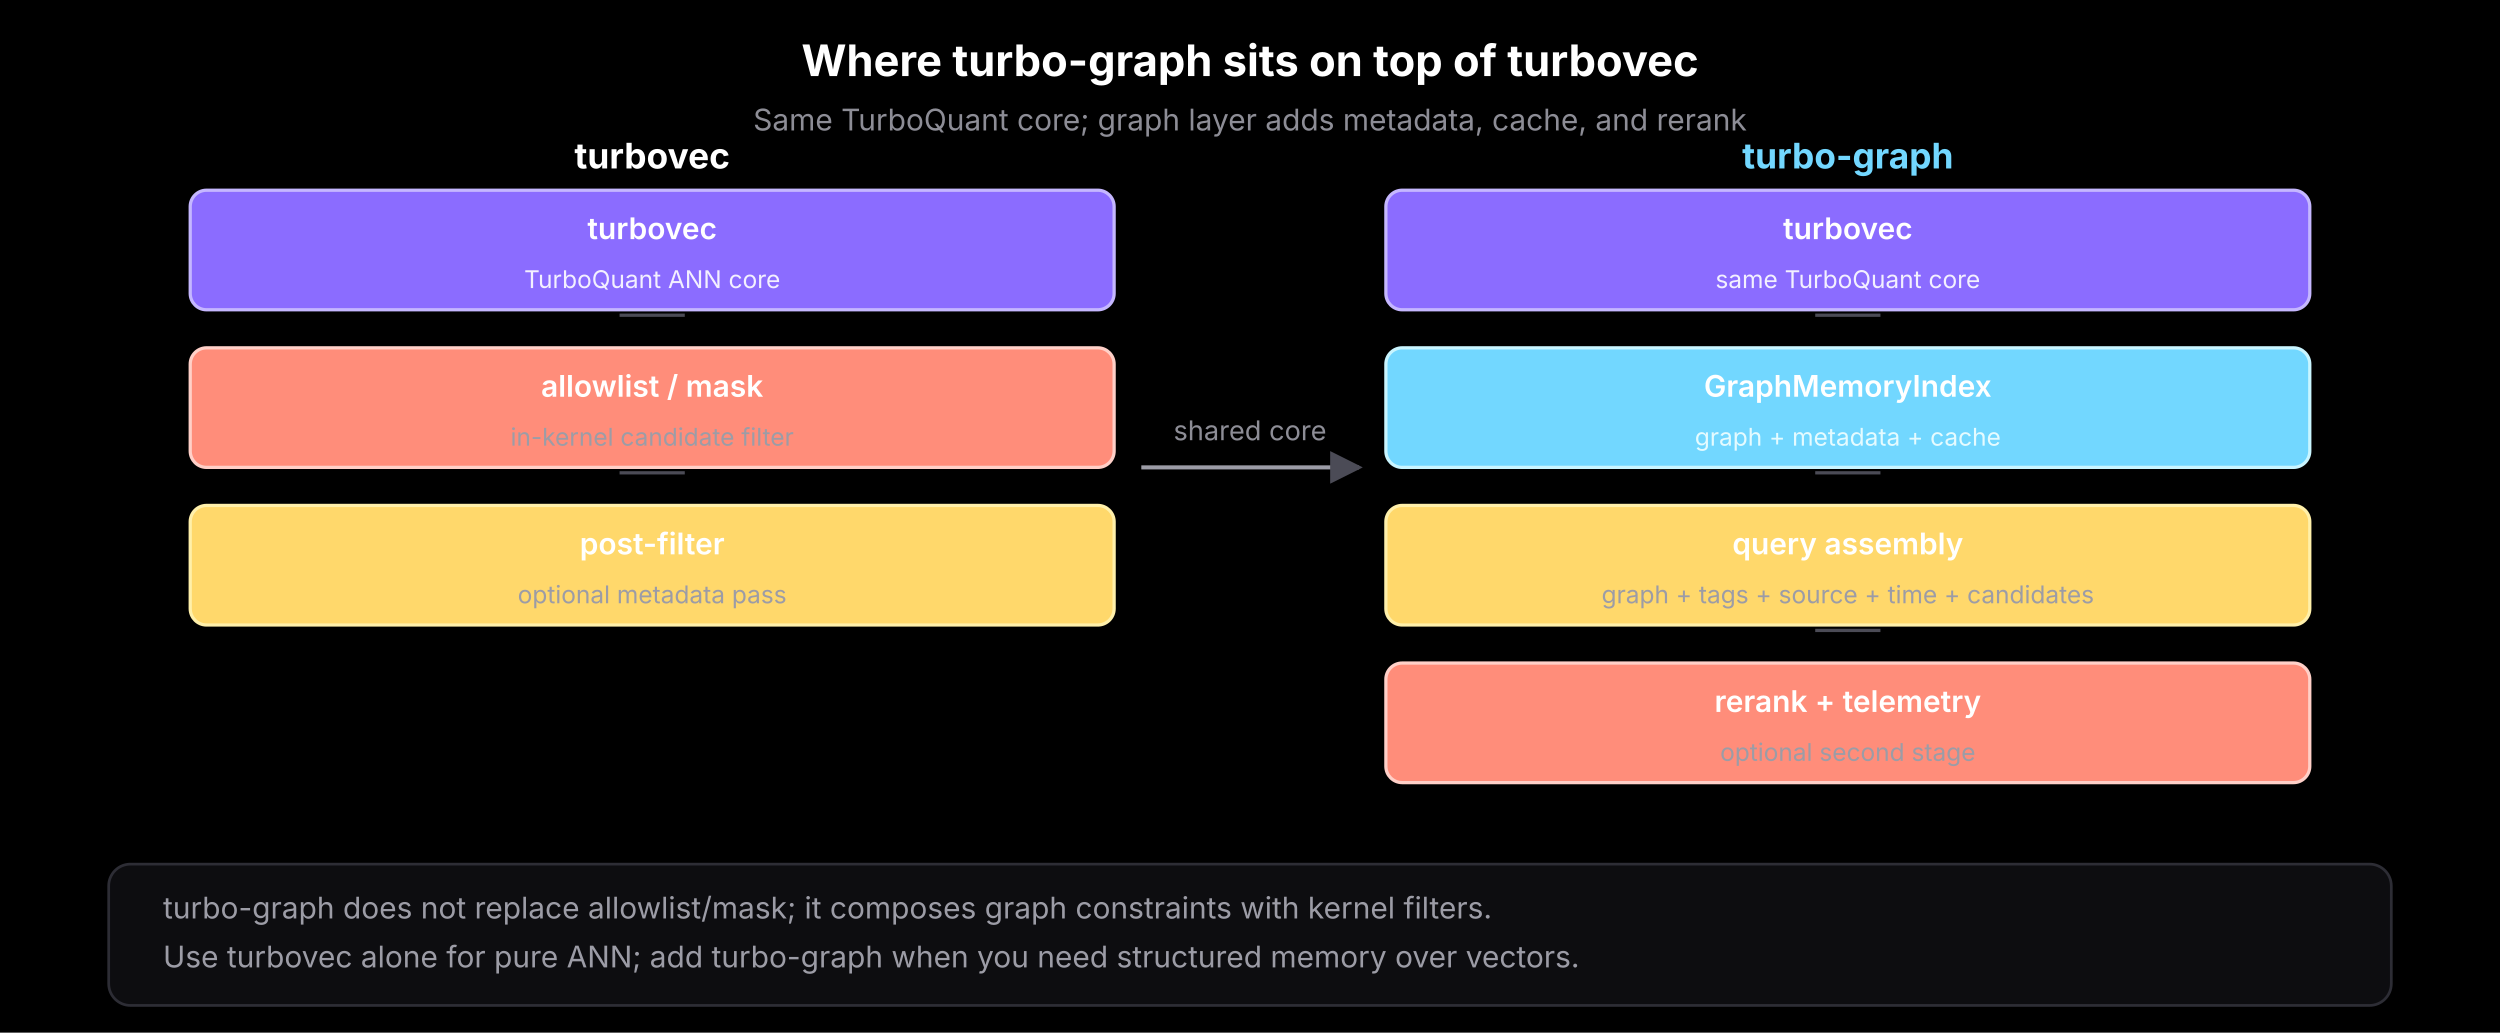
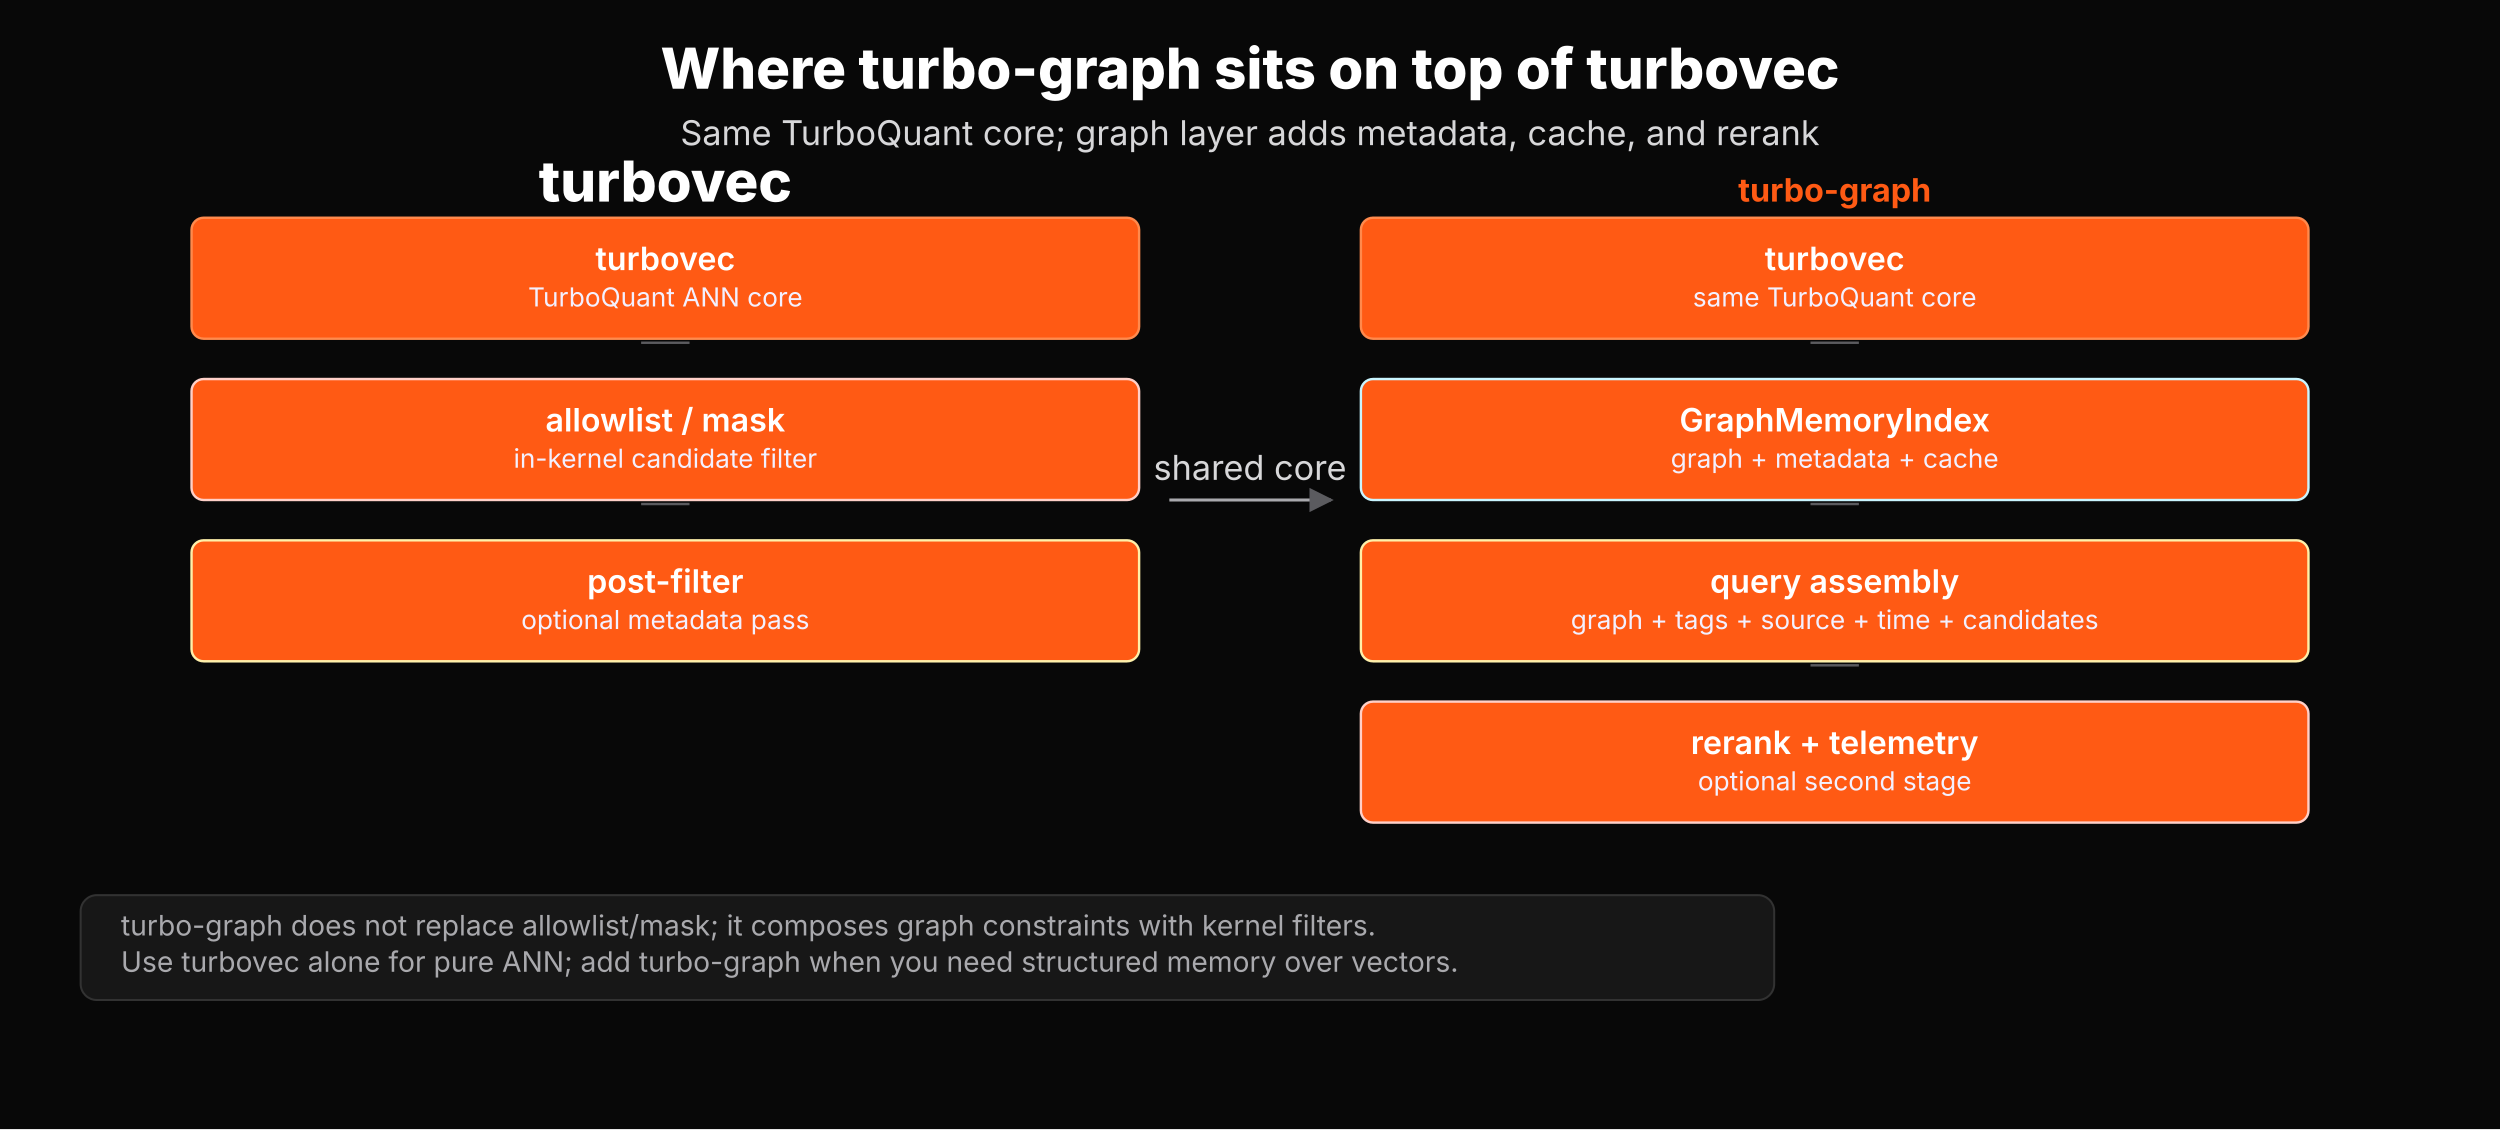
- <svg xmlns="http://www.w3.org/2000/svg" viewBox="0 0 920 380" width="920" height="380">
+ <svg xmlns="http://www.w3.org/2000/svg" viewBox="0 0 1240 560" width="1240" height="560">
  <style>
-   text { font-family: -apple-system, BlinkMacSystemFont, "Segoe UI", sans-serif; }
-   .title { font: 700 20px -apple-system, BlinkMacSystemFont, "Segoe UI", sans-serif; fill: #ffffff; }
-   .subtitle { font: 400 12px -apple-system, BlinkMacSystemFont, "Segoe UI", sans-serif; fill: #8d8d96; }
-   .panel { font: 700 14px -apple-system, BlinkMacSystemFont, "Segoe UI", sans-serif; fill: #ffffff; }
-   .label { font: 600 12px -apple-system, BlinkMacSystemFont, "Segoe UI", sans-serif; fill: #f5f5f7; }
-   .secondary { font: 400 11px -apple-system, BlinkMacSystemFont, "Segoe UI", sans-serif; fill: #9c9ca6; }
-   .tick { font: 400 11px -apple-system, BlinkMacSystemFont, "Segoe UI", sans-serif; fill: #777782; }
-   .value { font: 700 11px -apple-system, BlinkMacSystemFont, "Segoe UI", sans-serif; fill: #f5f5f7; }
-   .value-accent { font: 700 11px -apple-system, BlinkMacSystemFont, "Segoe UI", sans-serif; fill: #d8d0ff; }
-   .axis { font: 600 12px -apple-system, BlinkMacSystemFont, "Segoe UI", sans-serif; fill: #d7d7df; }
-   .legend { font: 600 12px -apple-system, BlinkMacSystemFont, "Segoe UI", sans-serif; fill: #f5f5f7; }
+   text { font-family: "Satoshi", -apple-system, BlinkMacSystemFont, "Segoe UI", sans-serif; }
+   .title { font: 800 30px "Satoshi", -apple-system, BlinkMacSystemFont, "Segoe UI", sans-serif; fill: #ffffff; }
+   .subtitle { font: 600 17px "Satoshi", -apple-system, BlinkMacSystemFont, "Segoe UI", sans-serif; fill: #d7d7d9; }
+   .panel { font: 700 18px "Satoshi", -apple-system, BlinkMacSystemFont, "Segoe UI", sans-serif; fill: #ffffff; letter-spacing: 1.2px; }
+   .label { font: 700 16px "Satoshi", -apple-system, BlinkMacSystemFont, "Segoe UI", sans-serif; fill: #f2f2f2; }
+   .secondary { font: 500 14px "Satoshi", -apple-system, BlinkMacSystemFont, "Segoe UI", sans-serif; fill: #a9a9ad; }
+   .tick { font: 500 13px "Satoshi", -apple-system, BlinkMacSystemFont, "Segoe UI", sans-serif; fill: #85858b; }
+   .value { font: 700 14px "Satoshi", -apple-system, BlinkMacSystemFont, "Segoe UI", sans-serif; fill: #f2f2f2; }
+   .value-accent { font: 800 14px "Satoshi", -apple-system, BlinkMacSystemFont, "Segoe UI", sans-serif; fill: #ff6a1f; }
+   .axis { font: 700 15px "Satoshi", -apple-system, BlinkMacSystemFont, "Segoe UI", sans-serif; fill: #d9d9dc; }
+   .legend { font: 700 14px "Satoshi", -apple-system, BlinkMacSystemFont, "Segoe UI", sans-serif; fill: #f2f2f2; }
+   .mono { font-family: "SFMono-Regular", Consolas, "Liberation Mono", monospace; }
</style>
  <defs>
+     <pattern id="dotgrid" width="8" height="8" patternUnits="userSpaceOnUse">
+       <circle cx="1" cy="1" r="0.75" fill="#3a3a3a" opacity="0.7" />
+     </pattern>
    <marker id="arr" markerWidth="8" markerHeight="8" refX="7" refY="4" orient="auto">
-       <path d="M0,0 L8,4 L0,8 z" fill="#4b4b56" />
+       <path d="M0,0 L8,4 L0,8 z" fill="#5b5b5f" />
    </marker>
  </defs>
-   <rect width="100%" height="100%" fill="#000000" />
-   <text x="460" y="28" text-anchor="middle" font-size="16" font-weight="700" fill="#ffffff">Where turbo-graph sits on top of turbovec</text>
-   <text x="460" y="48" text-anchor="middle" font-size="11" fill="#8d8d96">Same TurboQuant core; graph layer adds metadata, cache, and rerank</text>
-   <text x="240" y="62" text-anchor="middle" font-size="13" font-weight="700" fill="#ffffff">turbovec</text>
-   <text x="680" y="62" text-anchor="middle" font-size="13" font-weight="700" fill="#72d7ff">turbo-graph</text>
-   <rect x="70.0" y="70" width="340" height="44" rx="6" fill="#8b6cff" stroke="#c5b7ff" stroke-width="1.2" />
-   <text x="240.0" y="88.0" text-anchor="middle" font-size="11" font-weight="600" fill="#ffffff">turbovec</text>
-   <text x="240.0" y="106.0" text-anchor="middle" font-size="9" fill="#f3f0ff">TurboQuant ANN core</text>
-   <line x1="228.0" y1="116" x2="252.0" y2="116" stroke="#4b4b56" stroke-width="1.2" />
-   <rect x="70.0" y="128" width="340" height="44" rx="6" fill="#ff8d7a" stroke="#ffd0c8" stroke-width="1.2" />
-   <text x="240.0" y="146.0" text-anchor="middle" font-size="11" font-weight="600" fill="#ffffff">allowlist / mask</text>
-   <text x="240.0" y="164.0" text-anchor="middle" font-size="9" fill="#9c9ca6">in-kernel candidate filter</text>
-   <line x1="228.0" y1="174" x2="252.0" y2="174" stroke="#4b4b56" stroke-width="1.2" />
-   <rect x="70.0" y="186" width="340" height="44" rx="6" fill="#ffd86b" stroke="#fff0aa" stroke-width="1.2" />
-   <text x="240.0" y="204.0" text-anchor="middle" font-size="11" font-weight="600" fill="#ffffff">post-filter</text>
-   <text x="240.0" y="222.0" text-anchor="middle" font-size="9" fill="#9c9ca6">optional metadata pass</text>
-   <rect x="510.0" y="70" width="340" height="44" rx="6" fill="#8b6cff" stroke="#c5b7ff" stroke-width="1.2" />
-   <text x="680.0" y="88.0" text-anchor="middle" font-size="11" font-weight="600" fill="#ffffff">turbovec</text>
-   <text x="680.0" y="106.0" text-anchor="middle" font-size="9" fill="#f3f0ff">same TurboQuant core</text>
-   <line x1="668.0" y1="116" x2="692.0" y2="116" stroke="#4b4b56" stroke-width="1.2" />
-   <rect x="510.0" y="128" width="340" height="44" rx="6" fill="#72d7ff" stroke="#c9f5ff" stroke-width="1.2" />
-   <text x="680.0" y="146.0" text-anchor="middle" font-size="11" font-weight="600" fill="#ffffff">GraphMemoryIndex</text>
-   <text x="680.0" y="164.0" text-anchor="middle" font-size="9" fill="#e5fbff">graph + metadata + cache</text>
-   <line x1="668.0" y1="174" x2="692.0" y2="174" stroke="#4b4b56" stroke-width="1.2" />
-   <rect x="510.0" y="186" width="340" height="44" rx="6" fill="#ffd86b" stroke="#fff0aa" stroke-width="1.2" />
-   <text x="680.0" y="204.0" text-anchor="middle" font-size="11" font-weight="600" fill="#ffffff">query assembly</text>
-   <text x="680.0" y="222.0" text-anchor="middle" font-size="9" fill="#9c9ca6">graph + tags + source + time + candidates</text>
-   <line x1="668.0" y1="232" x2="692.0" y2="232" stroke="#4b4b56" stroke-width="1.2" />
-   <rect x="510.0" y="244" width="340" height="44" rx="6" fill="#ff8d7a" stroke="#ffd0c8" stroke-width="1.2" />
-   <text x="680.0" y="262.0" text-anchor="middle" font-size="11" font-weight="600" fill="#ffffff">rerank + telemetry</text>
-   <text x="680.0" y="280.0" text-anchor="middle" font-size="9" fill="#9c9ca6">optional second stage</text>
-   <line x1="420" y1="172.0" x2="500" y2="172.0" stroke="#9c9ca6" stroke-width="1.5" marker-end="url(#arr)" />
-   <text x="460" y="162" text-anchor="middle" font-size="10" fill="#8d8d96">shared core</text>
-   <rect x="40" y="318" width="840" height="52" rx="8" fill="#0d0d10" stroke="#2d2d35" />
-   <text x="60" y="338" font-size="11" fill="#9c9ca6">turbo-graph does not replace allowlist/mask; it composes graph constraints with kernel filters.</text>
-   <text x="60" y="356" font-size="11" fill="#9c9ca6">Use turbovec alone for pure ANN; add turbo-graph when you need structured memory over vectors.</text>
+   <rect width="100%" height="100%" fill="#080808" />
+   <text x="620" y="44" text-anchor="middle" font-size="28" font-weight="800" fill="#ffffff">Where turbo-graph sits on top of turbovec</text>
+   <text x="620" y="72" text-anchor="middle" font-size="17" fill="#d7d7d9">Same TurboQuant core; graph layer adds metadata, cache, and rerank</text>
+   <text x="330" y="100" text-anchor="middle" font-size="28" font-weight="800" fill="#ffffff">turbovec</text>
+   <text x="910" y="100" text-anchor="middle" font-size="16" font-weight="700" fill="#ff5a14">turbo-graph</text>
+   <rect x="95.0" y="108" width="470" height="60" rx="6" fill="#ff5a14" stroke="#ff8a4d" stroke-width="1.2" />
+   <text x="330.0" y="134.0" text-anchor="middle" font-size="16" font-weight="600" fill="#ffffff">turbovec</text>
+   <text x="330.0" y="152.0" text-anchor="middle" font-size="13" fill="#f3f0ff">TurboQuant ANN core</text>
+   <line x1="318.0" y1="170" x2="342.0" y2="170" stroke="#5b5b5f" stroke-width="1.2" />
+   <rect x="95.0" y="188" width="470" height="60" rx="6" fill="#ff5a14" stroke="#ffd0c8" stroke-width="1.2" />
+   <text x="330.0" y="214.0" text-anchor="middle" font-size="16" font-weight="600" fill="#ffffff">allowlist / mask</text>
+   <text x="330.0" y="232.0" text-anchor="middle" font-size="13" fill="#f3f0ff">in-kernel candidate filter</text>
+   <line x1="318.0" y1="250" x2="342.0" y2="250" stroke="#5b5b5f" stroke-width="1.2" />
+   <rect x="95.0" y="268" width="470" height="60" rx="6" fill="#ff5a14" stroke="#fff0aa" stroke-width="1.2" />
+   <text x="330.0" y="294.0" text-anchor="middle" font-size="16" font-weight="600" fill="#ffffff">post-filter</text>
+   <text x="330.0" y="312.0" text-anchor="middle" font-size="13" fill="#f3f0ff">optional metadata pass</text>
+   <rect x="675.0" y="108" width="470" height="60" rx="6" fill="#ff5a14" stroke="#ff8a4d" stroke-width="1.2" />
+   <text x="910.0" y="134.0" text-anchor="middle" font-size="16" font-weight="600" fill="#ffffff">turbovec</text>
+   <text x="910.0" y="152.0" text-anchor="middle" font-size="13" fill="#f3f0ff">same TurboQuant core</text>
+   <line x1="898.0" y1="170" x2="922.0" y2="170" stroke="#5b5b5f" stroke-width="1.2" />
+   <rect x="675.0" y="188" width="470" height="60" rx="6" fill="#ff5a14" stroke="#c9f5ff" stroke-width="1.2" />
+   <text x="910.0" y="214.0" text-anchor="middle" font-size="16" font-weight="600" fill="#ffffff">GraphMemoryIndex</text>
+   <text x="910.0" y="232.0" text-anchor="middle" font-size="13" fill="#f3f0ff">graph + metadata + cache</text>
+   <line x1="898.0" y1="250" x2="922.0" y2="250" stroke="#5b5b5f" stroke-width="1.2" />
+   <rect x="675.0" y="268" width="470" height="60" rx="6" fill="#ff5a14" stroke="#fff0aa" stroke-width="1.2" />
+   <text x="910.0" y="294.0" text-anchor="middle" font-size="16" font-weight="600" fill="#ffffff">query assembly</text>
+   <text x="910.0" y="312.0" text-anchor="middle" font-size="13" fill="#f3f0ff">graph + tags + source + time + candidates</text>
+   <line x1="898.0" y1="330" x2="922.0" y2="330" stroke="#5b5b5f" stroke-width="1.2" />
+   <rect x="675.0" y="348" width="470" height="60" rx="6" fill="#ff5a14" stroke="#ffd0c8" stroke-width="1.2" />
+   <text x="910.0" y="374.0" text-anchor="middle" font-size="16" font-weight="600" fill="#ffffff">rerank + telemetry</text>
+   <text x="910.0" y="392.0" text-anchor="middle" font-size="13" fill="#f3f0ff">optional second stage</text>
+   <line x1="580" y1="248.0" x2="660" y2="248.0" stroke="#a9a9ad" stroke-width="1.5" marker-end="url(#arr)" />
+   <text x="620" y="238" text-anchor="middle" font-size="17" fill="#d7d7d9">shared core</text>
+   <rect x="40" y="444" width="840" height="52" rx="8" fill="#171717" stroke="#323232" />
+   <text x="60" y="464" font-size="14" fill="#a9a9ad">turbo-graph does not replace allowlist/mask; it composes graph constraints with kernel filters.</text>
+   <text x="60" y="482" font-size="14" fill="#a9a9ad">Use turbovec alone for pure ANN; add turbo-graph when you need structured memory over vectors.</text>
</svg>
